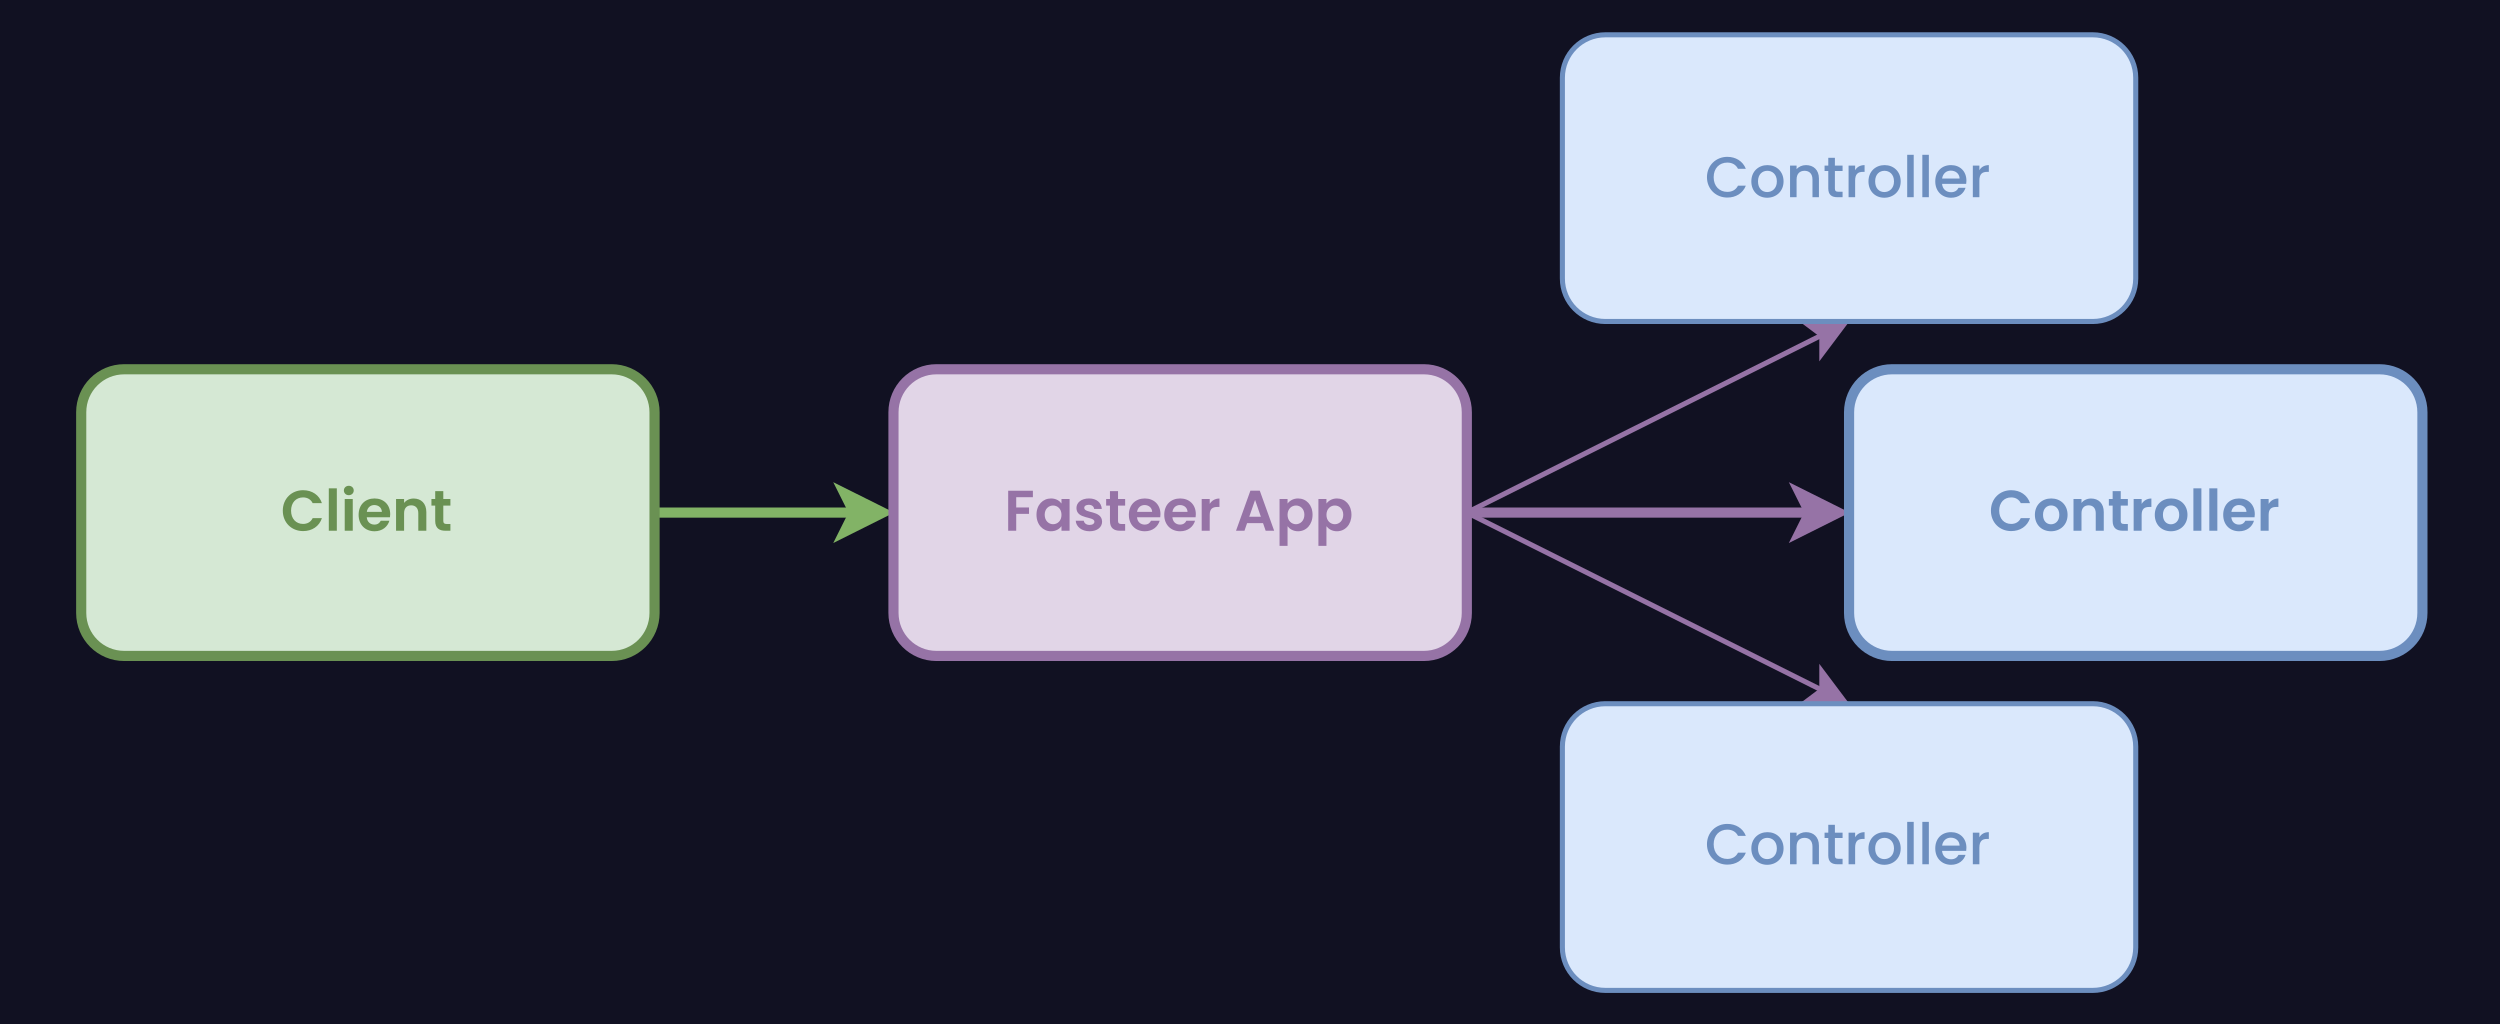
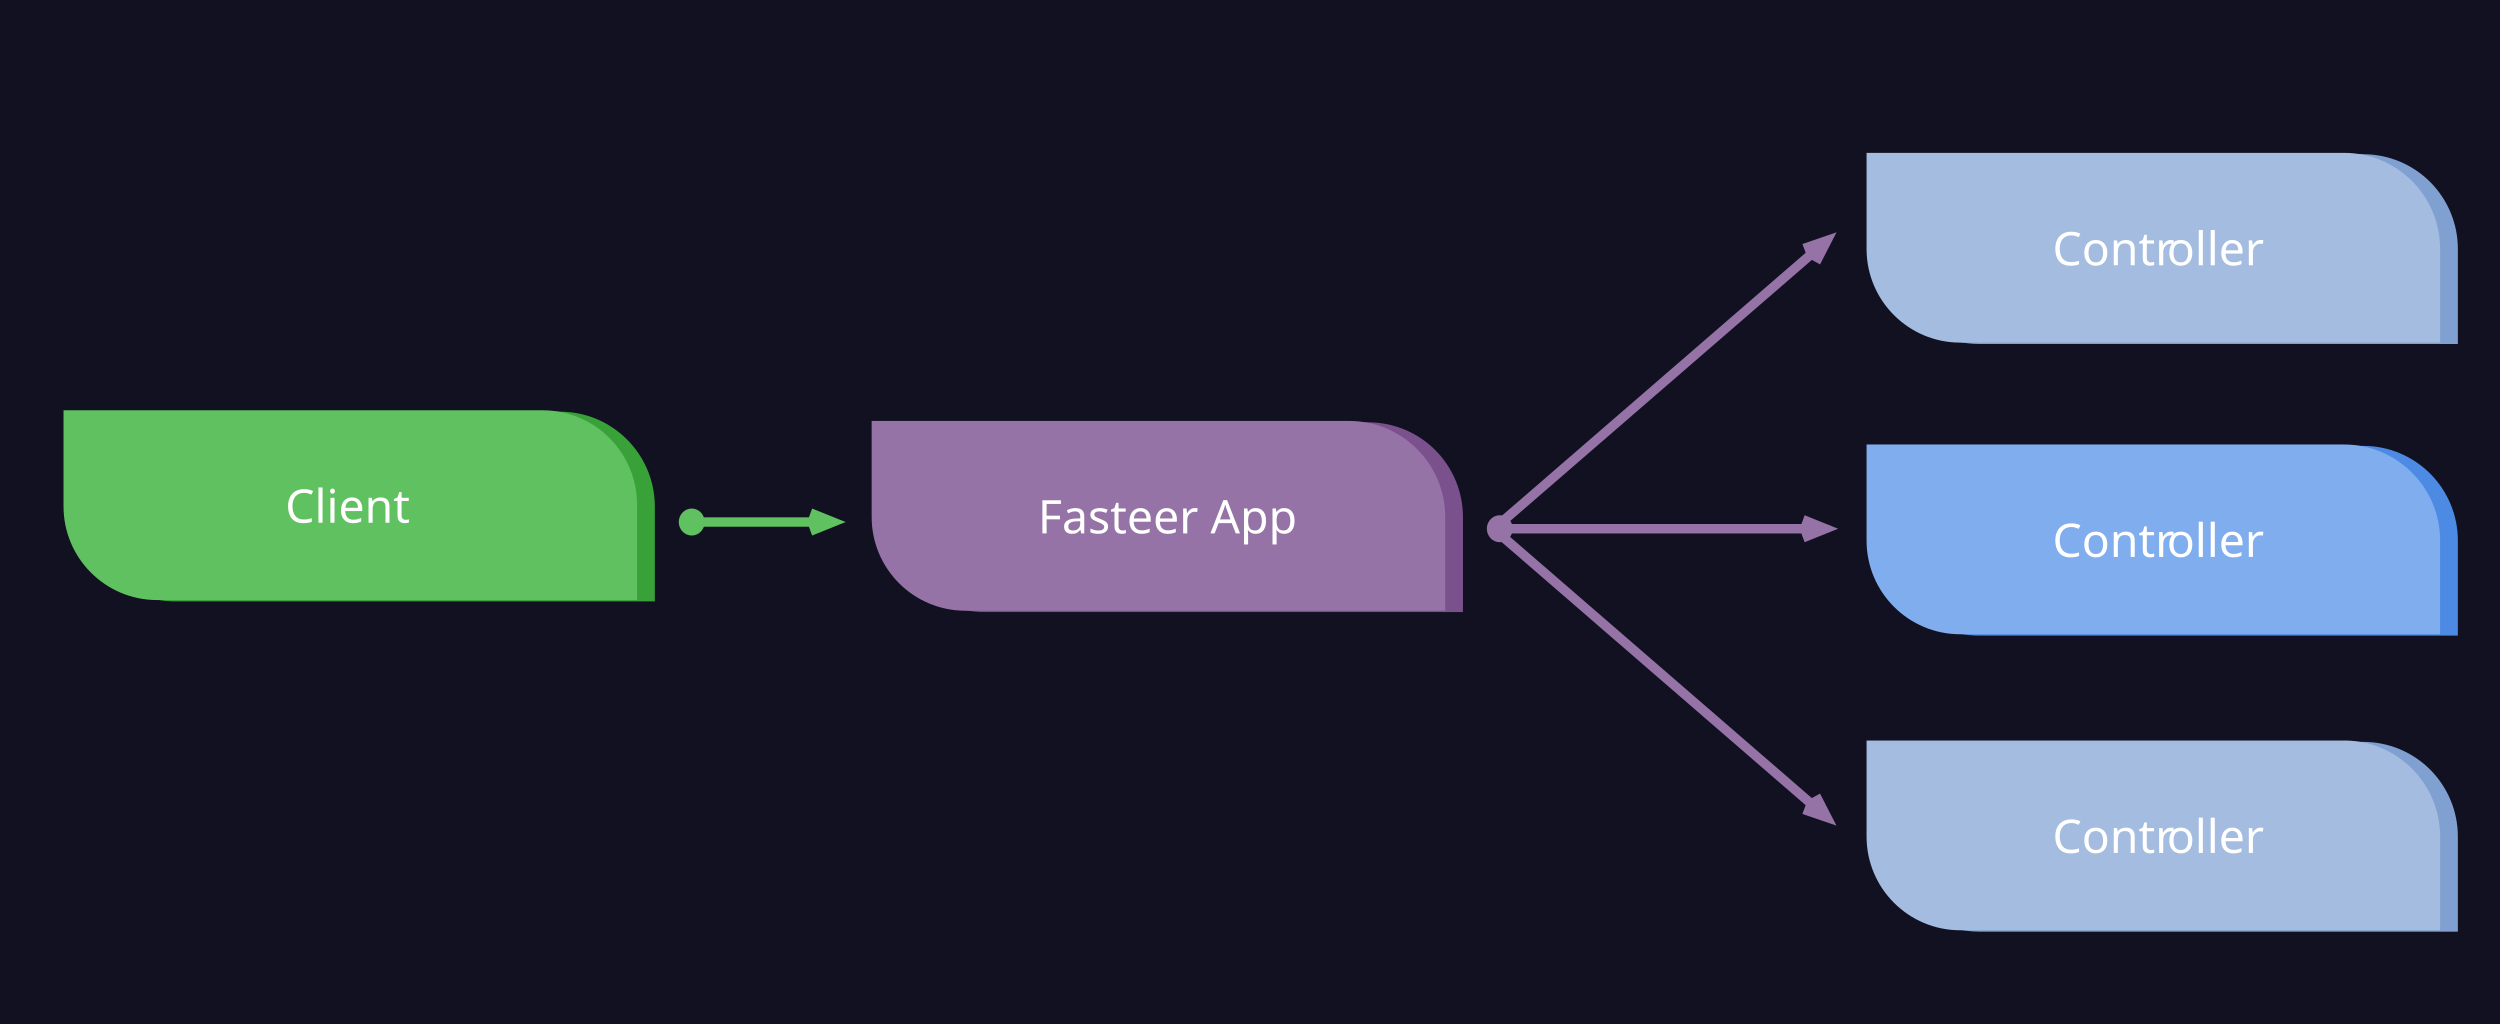
- <svg xmlns="http://www.w3.org/2000/svg" viewBox="0 0 862 353" width="862" height="353">
-   <style>
- 		tspan { white-space:pre }
- 		.shp0 { fill: #111122 } 
- 		.shp1 { fill: none;stroke: #82b366;stroke-width: 3.5 } 
- 		.shp2 { fill: #82b366;stroke: #82b366;stroke-width: 3.5 } 
- 		.shp3 { fill: #d5e8d4;stroke: #6a9153;stroke-width: 3.5 } 
- 		.shp4 { fill: none;stroke: #9673a6;stroke-width: 3.5 } 
- 		.shp5 { fill: #9673a6;stroke: #9673a6;stroke-width: 3.5 } 
- 		.shp6 { fill: #e1d5e7;stroke: #9673a6;stroke-width: 3.5 } 
- 		.shp7 { fill: #dae8fc;stroke: #6c8ebf;stroke-width: 3.5 } 
- 		.shp8 { fill: none;stroke: #9673a6;stroke-width: 1.75 } 
- 		.shp9 { fill: #9673a6;stroke: #9673a6;stroke-width: 1.75 } 
- 		.shp10 { fill: #dae8fc;stroke: #6c8ebf;stroke-width: 1.75 } 
- 	</style>
-   <path id=" " class="shp0" d="M-8 -18L872 -18L872 370L-8 370L-8 -18Z" />
-   <g id="Layer">
-     <path id="Layer" class="shp1" d="M225.69 176.74L294.5 176.74" />
-     <path id="Layer" class="shp2" d="M304.39 176.74L291.21 183.33L294.5 176.74L291.21 170.16L304.39 176.74Z" />
-     <path id="Layer" class="shp3" d="M42.83 127.32L210.87 127.32C219.07 127.32 225.69 133.95 225.69 142.15L225.69 211.34C225.69 219.54 219.07 226.17 210.87 226.17L42.83 226.17C34.63 226.17 28 219.54 28 211.34L28 142.15C28 133.95 34.63 127.32 42.83 127.32Z" />
-     <g id="Layer">
-       <g id="Layer">
-         <path id="Client " fill="#6a9153" d="M97.51 176.08C97.51 180.21 100.54 183.12 104.51 183.12C107.58 183.12 110.07 181.5 111 178.65L107.81 178.65C107.16 180 105.97 180.65 104.49 180.65C102.08 180.65 100.36 178.87 100.36 176.08C100.36 173.27 102.08 171.51 104.49 171.51C105.97 171.51 107.16 172.17 107.81 173.49L111 173.49C110.07 170.66 107.58 169.02 104.51 169.02C100.54 169.02 97.51 171.95 97.51 176.08ZM113.37 183L116.14 183L116.14 168.37L113.37 168.37ZM118.86 183L121.63 183L121.63 172.05L118.86 172.05ZM120.27 170.74C121.24 170.74 121.97 170.03 121.97 169.12C121.97 168.21 121.24 167.5 120.27 167.5C119.28 167.5 118.57 168.21 118.57 169.12C118.57 170.03 119.28 170.74 120.27 170.74ZM129.06 174.14C130.49 174.14 131.63 175.05 131.67 176.5L126.48 176.5C126.69 174.99 127.74 174.14 129.06 174.14ZM134.26 179.56L131.28 179.56C130.92 180.29 130.27 180.88 129.08 180.88C127.7 180.88 126.59 179.98 126.46 178.35L134.46 178.35C134.52 178 134.54 177.64 134.54 177.29C134.54 174.02 132.31 171.87 129.14 171.87C125.9 171.87 123.65 174.06 123.65 177.52C123.65 180.96 125.96 183.18 129.14 183.18C131.85 183.18 133.67 181.58 134.26 179.56ZM144.23 183L147 183L147 176.57C147 173.55 145.18 171.89 142.63 171.89C141.22 171.89 140.04 172.48 139.33 173.41L139.33 172.05L136.56 172.05L136.56 183L139.33 183L139.33 176.95C139.33 175.19 140.29 174.24 141.8 174.24C143.26 174.24 144.23 175.19 144.23 176.95ZM150.06 179.6C150.06 182.11 151.46 183 153.56 183L155.3 183L155.3 180.67L154.01 180.67C153.14 180.67 152.85 180.35 152.85 179.62L152.85 174.32L155.3 174.32L155.3 172.05L152.85 172.05L152.85 169.34L150.06 169.34L150.06 172.05L148.76 172.05L148.76 174.32L150.06 174.32Z" />
-       </g>
+ <svg xmlns="http://www.w3.org/2000/svg" width="100%" height="100%" viewBox="0 0 862 353" version="1.1" xml:space="preserve" style="fill-rule:evenodd;clip-rule:evenodd;stroke-linejoin:round;stroke-miterlimit:2;">
+   <rect id="_-" x="-8" y="-18" width="880" height="388" style="fill:rgb(17,17,34);fill-rule:nonzero;" />
+   <g id="client" transform="matrix(1,0,0,1,-9.18975,-80.8698)">
+     <g transform="matrix(1,0,0,1,9.52794,79.3995)">
+       <path d="M225.446,176.148C225.446,158.067 210.789,143.41 192.708,143.41C136.514,143.41 27.683,143.41 27.683,143.41L27.683,176.442C27.683,185.034 31.096,193.275 37.172,199.351C43.248,205.427 51.489,208.841 60.082,208.841C116.176,208.841 225.446,208.841 225.446,208.841L225.446,176.148Z" style="fill:rgb(56,161,56);" />
    </g>
-     <path id="Layer" class="shp4" d="M505.76 176.74L623.99 176.74" />
-     <path id="Layer" class="shp5" d="M633.88 176.74L620.7 183.33L623.99 176.74L620.7 170.16L633.88 176.74Z" />
-     <path id="Layer" class="shp6" d="M322.89 127.32L490.93 127.32C499.13 127.32 505.76 133.95 505.76 142.15L505.76 211.34C505.76 219.54 499.13 226.17 490.93 226.17L322.89 226.17C314.69 226.17 308.07 219.54 308.07 211.34L308.07 142.15C308.07 133.95 314.69 127.32 322.89 127.32Z" />
-     <g id="Layer">
-       <g id="Layer">
-         <path id="Fasteer App " fill="#9673a6" d="M347.62 183L350.39 183L350.39 177.17L354.8 177.17L354.8 174.97L350.39 174.97L350.39 171.43L356.14 171.43L356.14 169.2L347.62 169.2ZM357.38 177.48C357.38 180.9 359.6 183.18 362.37 183.18C364.11 183.18 365.35 182.35 366 181.4L366 183L368.79 183L368.79 172.05L366 172.05L366 173.61C365.35 172.7 364.15 171.87 362.39 171.87C359.6 171.87 357.38 174.06 357.38 177.48ZM366 177.52C366 179.6 364.62 180.75 363.1 180.75C361.62 180.75 360.21 179.56 360.21 177.48C360.21 175.41 361.62 174.3 363.1 174.3C364.62 174.3 366 175.45 366 177.52ZM380 179.88C379.92 175.86 373.85 177.11 373.85 175.11C373.85 174.48 374.39 174.06 375.41 174.06C376.5 174.06 377.17 174.64 377.25 175.49L379.9 175.49C379.74 173.31 378.14 171.87 375.49 171.87C372.79 171.87 371.16 173.33 371.16 175.15C371.16 179.16 377.35 177.92 377.35 179.88C377.35 180.51 376.76 181 375.67 181C374.56 181 373.79 180.37 373.69 179.54L370.91 179.54C371.03 181.58 372.94 183.18 375.69 183.18C378.36 183.18 380 181.75 380 179.88ZM382.71 179.6C382.71 182.11 384.11 183 386.21 183L387.95 183L387.95 180.67L386.66 180.67C385.79 180.67 385.5 180.35 385.5 179.62L385.5 174.32L387.95 174.32L387.95 172.05L385.5 172.05L385.5 169.34L382.71 169.34L382.71 172.05L381.4 172.05L381.4 174.32L382.71 174.32ZM394.65 174.14C396.07 174.14 397.22 175.05 397.26 176.5L392.06 176.5C392.28 174.99 393.33 174.14 394.65 174.14ZM399.85 179.56L396.86 179.56C396.51 180.29 395.86 180.88 394.67 180.88C393.29 180.88 392.18 179.98 392.04 178.35L400.05 178.35C400.11 178 400.13 177.64 400.13 177.29C400.13 174.02 397.89 171.87 394.73 171.87C391.49 171.87 389.23 174.06 389.23 177.52C389.23 180.96 391.55 183.18 394.73 183.18C397.44 183.18 399.26 181.58 399.85 179.56ZM406.85 174.14C408.27 174.14 409.42 175.05 409.46 176.5L404.26 176.5C404.48 174.99 405.52 174.14 406.85 174.14ZM412.05 179.56L409.06 179.56C408.71 180.29 408.05 180.88 406.87 180.88C405.48 180.88 404.38 179.98 404.24 178.35L412.24 178.35C412.3 178 412.32 177.64 412.32 177.29C412.32 174.02 410.09 171.87 406.93 171.87C403.68 171.87 401.43 174.06 401.43 177.52C401.43 180.96 403.74 183.18 406.93 183.18C409.64 183.18 411.45 181.58 412.05 179.56ZM417.11 177.54C417.11 175.43 418.1 174.8 419.74 174.8L420.47 174.8L420.47 171.89C418.95 171.89 417.8 172.62 417.11 173.75L417.11 172.05L414.34 172.05L414.34 183L417.11 183ZM436.4 183L439.33 183L434.37 169.18L431.14 169.18L426.18 183L429.09 183L430 180.37L435.49 180.37ZM434.74 178.16L430.75 178.16L432.75 172.38ZM443.95 173.63L443.95 172.05L441.19 172.05L441.19 188.22L443.95 188.22L443.95 181.44C444.63 182.33 445.85 183.18 447.57 183.18C450.38 183.18 452.57 180.9 452.57 177.48C452.57 174.06 450.38 171.87 447.57 171.87C445.87 171.87 444.61 172.7 443.95 173.63ZM449.75 177.48C449.75 179.56 448.34 180.75 446.84 180.75C445.36 180.75 443.95 179.6 443.95 177.52C443.95 175.45 445.36 174.3 446.84 174.3C448.34 174.3 449.75 175.41 449.75 177.48ZM457.36 173.63L457.36 172.05L454.59 172.05L454.59 188.22L457.36 188.22L457.36 181.44C458.03 182.33 459.26 183.18 460.98 183.18C463.78 183.18 465.98 180.9 465.98 177.48C465.98 174.06 463.78 171.87 460.98 171.87C459.28 171.87 458.01 172.7 457.36 173.63ZM463.15 177.48C463.15 179.56 461.75 180.75 460.24 180.75C458.76 180.75 457.36 179.6 457.36 177.52C457.36 175.45 458.76 174.3 460.24 174.3C461.75 174.3 463.15 175.41 463.15 177.48Z" />
-       </g>
+     <g transform="matrix(1,0,0,1,3.41124,78.929)">
+       <path d="M225.446,175.971C225.446,167.335 222.016,159.053 215.909,152.947C209.803,146.84 201.521,143.41 192.885,143.41C136.742,143.41 27.683,143.41 27.683,143.41L27.683,176.559C27.683,194.388 42.136,208.841 59.964,208.841L225.446,208.841L225.446,175.971Z" style="fill:rgb(96,193,96);" />
    </g>
-     <path id="Layer" class="shp7" d="M652.38 127.32L820.42 127.32C828.62 127.32 835.25 133.95 835.25 142.15L835.25 211.34C835.25 219.54 828.62 226.17 820.42 226.17L652.38 226.17C644.18 226.17 637.56 219.54 637.56 211.34L637.56 142.15C637.56 133.95 644.18 127.32 652.38 127.32Z" />
-     <g id="Layer">
-       <g id="Layer">
-         <path id="Controller " fill="#6c8ebf" d="M686.47 176.08C686.47 180.21 689.49 183.12 693.47 183.12C696.53 183.12 699.02 181.5 699.95 178.65L696.77 178.65C696.12 180 694.93 180.65 693.45 180.65C691.04 180.65 689.32 178.87 689.32 176.08C689.32 173.27 691.04 171.51 693.45 171.51C694.93 171.51 696.12 172.17 696.77 173.49L699.95 173.49C699.02 170.66 696.53 169.02 693.47 169.02C689.49 169.02 686.47 171.95 686.47 176.08ZM712.9 177.52C712.9 174.06 710.43 171.87 707.27 171.87C704.1 171.87 701.63 174.06 701.63 177.52C701.63 180.96 704.02 183.18 707.19 183.18C710.37 183.18 712.9 180.96 712.9 177.52ZM704.44 177.52C704.44 175.33 705.76 174.28 707.23 174.28C708.69 174.28 710.05 175.33 710.05 177.52C710.05 179.7 708.65 180.77 707.19 180.77C705.7 180.77 704.44 179.7 704.44 177.52ZM722.61 183L725.38 183L725.38 176.57C725.38 173.55 723.56 171.89 721.01 171.89C719.6 171.89 718.42 172.48 717.7 173.41L717.7 172.05L714.94 172.05L714.94 183L717.7 183L717.7 176.95C717.7 175.19 718.67 174.24 720.18 174.24C721.64 174.24 722.61 175.19 722.61 176.95ZM728.44 179.6C728.44 182.11 729.84 183 731.94 183L733.68 183L733.68 180.67L732.39 180.67C731.52 180.67 731.23 180.35 731.23 179.62L731.23 174.32L733.68 174.32L733.68 172.05L731.23 172.05L731.23 169.34L728.44 169.34L728.44 172.05L727.13 172.05L727.13 174.32L728.44 174.32ZM738.44 177.54C738.44 175.43 739.43 174.8 741.07 174.8L741.8 174.8L741.8 171.89C740.28 171.89 739.14 172.62 738.44 173.75L738.44 172.05L735.68 172.05L735.68 183L738.44 183ZM754.24 177.52C754.24 174.06 751.77 171.87 748.6 171.87C745.44 171.87 742.97 174.06 742.97 177.52C742.97 180.96 745.36 183.18 748.53 183.18C751.71 183.18 754.24 180.96 754.24 177.52ZM745.78 177.52C745.78 175.33 747.1 174.28 748.57 174.28C750.03 174.28 751.39 175.33 751.39 177.52C751.39 179.7 749.99 180.77 748.53 180.77C747.04 180.77 745.78 179.7 745.78 177.52ZM756.28 183L759.04 183L759.04 168.37L756.28 168.37ZM761.77 183L764.54 183L764.54 168.37L761.77 168.37ZM771.97 174.14C773.4 174.14 774.54 175.05 774.58 176.5L769.38 176.5C769.6 174.99 770.65 174.14 771.97 174.14ZM777.17 179.56L774.19 179.56C773.83 180.29 773.18 180.88 771.99 180.88C770.61 180.88 769.5 179.98 769.36 178.35L777.37 178.35C777.43 178 777.45 177.64 777.45 177.29C777.45 174.02 775.21 171.87 772.05 171.87C768.81 171.87 766.56 174.06 766.56 177.52C766.56 180.96 768.87 183.18 772.05 183.18C774.76 183.18 776.58 181.58 777.17 179.56ZM782.23 177.54C782.23 175.43 783.22 174.8 784.86 174.8L785.59 174.8L785.59 171.89C784.07 171.89 782.92 172.62 782.23 173.75L782.23 172.05L779.46 172.05L779.46 183L782.23 183Z" />
-       </g>
-     </g>
-     <path id="Layer" class="shp8" d="M505.76 176.74L628.17 115.54" />
-     <path id="Layer" class="shp9" d="M635.91 111.67L628.17 121.98L628.17 115.54L623.01 111.67L635.91 111.67Z" />
-     <path id="Layer" class="shp8" d="M505.76 176.74L628.17 237.95" />
-     <path id="Layer" class="shp9" d="M635.91 241.82L623.01 241.82L628.17 237.95L628.17 231.51L635.91 241.82Z" />
-     <path id="Layer" class="shp10" d="M553.54 242.64L721.58 242.64C729.78 242.64 736.4 249.27 736.4 257.47L736.4 326.66C736.4 334.86 729.78 341.49 721.58 341.49L553.54 341.49C545.34 341.49 538.71 334.86 538.71 326.66L538.71 257.47C538.71 249.27 545.34 242.64 553.54 242.64Z" />
-     <g id="Layer">
-       <g id="Layer">
-         <path id="Controller " fill="#6c8ebf" d="M588.56 291.1C588.56 295.23 591.7 298.12 595.58 298.12C598.45 298.12 600.92 296.7 601.97 294.01L599.26 294.01C598.53 295.47 597.22 296.16 595.58 296.16C592.85 296.16 590.87 294.2 590.87 291.1C590.87 288 592.85 286.06 595.58 286.06C597.22 286.06 598.53 286.75 599.26 288.21L601.97 288.21C600.92 285.53 598.45 284.08 595.58 284.08C591.7 284.08 588.56 286.99 588.56 291.1ZM614.97 292.54C614.97 289.12 612.52 286.93 609.42 286.93C606.31 286.93 603.86 289.12 603.86 292.54C603.86 295.96 606.22 298.18 609.32 298.18C612.44 298.18 614.97 295.96 614.97 292.54ZM606.16 292.54C606.16 290.07 607.68 288.89 609.38 288.89C611.06 288.89 612.66 290.07 612.66 292.54C612.66 295.01 611 296.22 609.32 296.22C607.62 296.22 606.16 295.01 606.16 292.54ZM624.94 298L627.17 298L627.17 291.57C627.17 288.53 625.25 286.93 622.7 286.93C621.4 286.93 620.19 287.46 619.46 288.35L619.46 287.11L617.21 287.11L617.21 298L619.46 298L619.46 291.91C619.46 289.91 620.55 288.89 622.21 288.89C623.85 288.89 624.94 289.91 624.94 291.91ZM630.39 294.98C630.39 297.19 631.6 298 633.54 298L635.32 298L635.32 296.12L633.93 296.12C632.98 296.12 632.67 295.79 632.67 294.98L632.67 288.95L635.32 288.95L635.32 287.11L632.67 287.11L632.67 284.4L630.39 284.4L630.39 287.11L629.11 287.11L629.11 288.95L630.39 288.95ZM639.65 292.27C639.65 289.95 640.67 289.26 642.33 289.26L642.91 289.26L642.91 286.93C641.37 286.93 640.28 287.6 639.65 288.69L639.65 287.11L637.39 287.11L637.39 298L639.65 298ZM655.36 292.54C655.36 289.12 652.91 286.93 649.81 286.93C646.7 286.93 644.25 289.12 644.25 292.54C644.25 295.96 646.6 298.18 649.71 298.18C652.83 298.18 655.36 295.96 655.36 292.54ZM646.55 292.54C646.55 290.07 648.07 288.89 649.77 288.89C651.45 288.89 653.05 290.07 653.05 292.54C653.05 295.01 651.39 296.22 649.71 296.22C648.01 296.22 646.55 295.01 646.55 292.54ZM657.6 298L659.85 298L659.85 283.37L657.6 283.37ZM662.82 298L665.07 298L665.07 283.37L662.82 283.37ZM672.62 288.83C674.3 288.83 675.63 289.89 675.67 291.57L669.64 291.57C669.87 289.86 671.1 288.83 672.62 288.83ZM677.72 294.76L675.29 294.76C674.87 295.61 674.1 296.28 672.72 296.28C671.06 296.28 669.77 295.19 669.62 293.39L677.94 293.39C678 293.02 678.02 292.66 678.02 292.29C678.02 289.08 675.82 286.93 672.72 286.93C669.5 286.93 667.28 289.12 667.28 292.54C667.28 295.96 669.6 298.18 672.72 298.18C675.39 298.18 677.11 296.66 677.72 294.76ZM682.49 292.27C682.49 289.95 683.51 289.26 685.17 289.26L685.75 289.26L685.75 286.93C684.21 286.93 683.12 287.6 682.49 288.69L682.49 287.11L680.23 287.11L680.23 298L682.49 298Z" />
-       </g>
-     </g>
-     <path id="Layer" class="shp10" d="M553.54 12L721.58 12C729.78 12 736.4 18.63 736.4 26.83L736.4 96.02C736.4 104.22 729.78 110.85 721.58 110.85L553.54 110.85C545.34 110.85 538.71 104.22 538.71 96.02L538.71 26.83C538.71 18.63 545.34 12 553.54 12Z" />
-     <g id="Layer">
-       <g id="Layer">
-         <path id="Controller " fill="#6c8ebf" d="M588.56 61.1C588.56 65.23 591.7 68.12 595.58 68.12C598.45 68.12 600.92 66.7 601.97 64.01L599.26 64.01C598.53 65.47 597.22 66.16 595.58 66.16C592.85 66.16 590.87 64.2 590.87 61.1C590.87 58 592.85 56.06 595.58 56.06C597.22 56.06 598.53 56.75 599.26 58.21L601.97 58.21C600.92 55.53 598.45 54.08 595.58 54.08C591.7 54.08 588.56 56.99 588.56 61.1ZM614.97 62.54C614.97 59.12 612.52 56.93 609.42 56.93C606.31 56.93 603.86 59.12 603.86 62.54C603.86 65.96 606.22 68.18 609.32 68.18C612.44 68.18 614.97 65.96 614.97 62.54ZM606.16 62.54C606.16 60.07 607.68 58.89 609.38 58.89C611.06 58.89 612.66 60.07 612.66 62.54C612.66 65.01 611 66.22 609.32 66.22C607.62 66.22 606.16 65.01 606.16 62.54ZM624.94 68L627.17 68L627.17 61.57C627.17 58.53 625.25 56.93 622.7 56.93C621.4 56.93 620.19 57.46 619.46 58.35L619.46 57.11L617.21 57.11L617.21 68L619.46 68L619.46 61.91C619.46 59.91 620.55 58.89 622.21 58.89C623.85 58.89 624.94 59.91 624.94 61.91ZM630.39 64.98C630.39 67.19 631.6 68 633.54 68L635.32 68L635.32 66.12L633.93 66.12C632.98 66.12 632.67 65.79 632.67 64.98L632.67 58.95L635.32 58.95L635.32 57.11L632.67 57.11L632.67 54.4L630.39 54.4L630.39 57.11L629.11 57.11L629.11 58.95L630.39 58.95ZM639.65 62.27C639.65 59.95 640.67 59.26 642.33 59.26L642.91 59.26L642.91 56.93C641.37 56.93 640.28 57.6 639.65 58.69L639.65 57.11L637.39 57.11L637.39 68L639.65 68ZM655.36 62.54C655.36 59.12 652.91 56.93 649.81 56.93C646.7 56.93 644.25 59.12 644.25 62.54C644.25 65.96 646.6 68.18 649.71 68.18C652.83 68.18 655.36 65.96 655.36 62.54ZM646.55 62.54C646.55 60.07 648.07 58.89 649.77 58.89C651.45 58.89 653.05 60.07 653.05 62.54C653.05 65.01 651.39 66.22 649.71 66.22C648.01 66.22 646.55 65.01 646.55 62.54ZM657.6 68L659.85 68L659.85 53.37L657.6 53.37ZM662.82 68L665.07 68L665.07 53.37L662.82 53.37ZM672.62 58.83C674.3 58.83 675.63 59.89 675.67 61.57L669.64 61.57C669.87 59.86 671.1 58.83 672.62 58.83ZM677.72 64.76L675.29 64.76C674.87 65.61 674.1 66.28 672.72 66.28C671.06 66.28 669.77 65.19 669.62 63.39L677.94 63.39C678 63.02 678.02 62.66 678.02 62.29C678.02 59.08 675.82 56.93 672.72 56.93C669.5 56.93 667.28 59.12 667.28 62.54C667.28 65.96 669.6 68.18 672.72 68.18C675.39 68.18 677.11 66.66 677.72 64.76ZM682.49 62.27C682.49 59.95 683.51 59.26 685.17 59.26L685.75 59.26L685.75 56.93C684.21 56.93 683.12 57.6 682.49 58.69L682.49 57.11L680.23 57.11L680.23 68L682.49 68Z" />
-       </g>
+     <g transform="matrix(1.33222,0,0,1.33222,-61.993,-16.3)">
+       <text x="127.252px" y="208.224px" style="font-family:'Bahnschrift', sans-serif;font-size:12px;fill:white;">Client</text>
    </g>
  </g>
-   <g id="Layer">
-     <g id="Layer">
- 		</g>
-     <g id="Layer">
- 		</g>
+   <g id="arrow" transform="matrix(0.572013,0,0,1.05461,100.446,-3.18399)">
+     <path d="M248.664,175.239C247.524,176.963 244.609,178.106 241.351,178.106C237.042,178.106 233.544,176.13 233.544,173.695C233.544,171.261 237.042,169.284 241.351,169.284C244.609,169.284 247.524,170.427 248.664,172.151L311.995,172.151L313.947,169.284L334.116,173.695L313.947,178.106L311.995,175.239L248.664,175.239Z" style="fill:rgb(96,193,96);" />
+   </g>
+   <g id="fasteer-app-" transform="matrix(1,0,0,1,269.451,-77.1939)">
+     <g transform="matrix(1,0,0,1,9.52794,79.3995)">
+       <path d="M225.446,176.051C225.446,167.394 222.007,159.092 215.886,152.97C209.764,146.849 201.462,143.41 192.805,143.41C136.639,143.41 27.683,143.41 27.683,143.41L27.683,176.051C27.683,194.16 42.363,208.841 60.472,208.841L225.446,208.841L225.446,176.051Z" style="fill:rgb(122,81,141);" />
+     </g>
+     <g transform="matrix(1,0,0,1,3.41124,78.929)">
+       <path d="M225.446,176.536C225.446,158.241 210.615,143.41 192.32,143.41C136.014,143.41 27.683,143.41 27.683,143.41L27.683,176.536C27.683,194.377 42.146,208.841 59.987,208.841L225.446,208.841L225.446,176.536Z" style="fill:rgb(150,115,166);" />
+     </g>
+     <g transform="matrix(1.33222,0,0,1.33222,-81.1077,-16.3)">
+       <text x="127.252px" y="208.224px" style="font-family:'Bahnschrift', sans-serif;font-size:12px;fill:white;">Fasteer App</text>
+     </g>
+   </g>
+   <g id="arrow1">
+     <g transform="matrix(1.20433,0,0,1.05461,231.393,-0.873201)">
+       <path d="M240.725,175.239C240.184,176.963 238.799,178.106 237.252,178.106C235.205,178.106 233.544,176.13 233.544,173.695C233.544,171.261 235.205,169.284 237.252,169.284C238.799,169.284 240.184,170.427 240.725,172.151L323.61,172.151L324.537,169.284L334.116,173.695L324.537,178.106L323.61,175.239L240.725,175.239Z" style="fill:rgb(150,115,166);" />
+     </g>
+     <g transform="matrix(1.17771,-1.01925,0.690143,0.79744,119.871,282.137)">
+       <path d="M233.544,175.239L233.544,172.151L325.992,172.151L326.709,169.284L334.116,173.695L326.709,178.106L325.992,175.239L233.544,175.239Z" style="fill:rgb(150,115,166);" />
+     </g>
+     <g transform="matrix(1.18086,1.02198,0.690143,-0.79744,118.804,81.7361)">
+       <path d="M233.544,175.239L233.544,172.151L326.014,172.151L326.729,169.284L334.116,173.695L326.729,178.106L326.014,175.239L233.544,175.239Z" style="fill:rgb(150,115,166);" />
+     </g>
+   </g>
+   <g id="controller-03-" transform="matrix(1,0,0,1,612.497,-69.0764)">
+     <g transform="matrix(1,0,0,1,9.52794,79.3995)">
+       <path d="M225.446,176.051C225.446,167.394 222.007,159.092 215.886,152.97C209.764,146.849 201.462,143.41 192.805,143.41C136.639,143.41 27.683,143.41 27.683,143.41L27.683,176.051C27.683,194.16 42.363,208.841 60.472,208.841L225.446,208.841L225.446,176.051Z" style="fill:rgb(76,138,228);" />
+     </g>
+     <g transform="matrix(1,0,0,1,3.41124,78.929)">
+       <path d="M225.446,176.536C225.446,158.241 210.615,143.41 192.32,143.41C136.014,143.41 27.683,143.41 27.683,143.41L27.683,176.536C27.683,194.377 42.146,208.841 59.987,208.841L225.446,208.841L225.446,176.536Z" style="fill:rgb(128,173,238);" />
+     </g>
+     <g transform="matrix(1.33222,0,0,1.33222,-74.3323,-16.3)">
+       <text x="127.252px" y="208.224px" style="font-family:'Bahnschrift', sans-serif;font-size:12px;fill:white;">Contr<tspan x="156.836px " y="208.224px ">o</tspan>ller</text>
+     </g>
+   </g>
+   <g id="controller-02" transform="matrix(1,0,0,1,612.497,32.9872)">
+     <g transform="matrix(1,0,0,1,9.52794,79.3995)">
+       <path d="M225.446,176.051C225.446,167.394 222.007,159.092 215.886,152.97C209.764,146.849 201.462,143.41 192.805,143.41C136.639,143.41 27.683,143.41 27.683,143.41L27.683,176.051C27.683,194.16 42.363,208.841 60.472,208.841L225.446,208.841L225.446,176.051Z" style="fill:rgb(127,160,208);" />
+     </g>
+     <g transform="matrix(1,0,0,1,3.41124,78.929)">
+       <path d="M225.446,176.536C225.446,158.241 210.615,143.41 192.32,143.41C136.014,143.41 27.683,143.41 27.683,143.41L27.683,176.536C27.683,194.377 42.146,208.841 59.987,208.841L225.446,208.841L225.446,176.536Z" style="fill:rgb(163,188,223);" />
+     </g>
+     <g transform="matrix(1.33222,0,0,1.33222,-74.3323,-16.3)">
+       <text x="127.252px" y="208.224px" style="font-family:'Bahnschrift', sans-serif;font-size:12px;fill:white;">Contr<tspan x="156.836px " y="208.224px ">o</tspan>ller</text>
+     </g>
+   </g>
+   <g id="controller-01" transform="matrix(1,0,0,1,612.497,-169.634)">
+     <g transform="matrix(1,0,0,1,9.52794,79.3995)">
+       <path d="M225.446,176.051C225.446,167.394 222.007,159.092 215.886,152.97C209.764,146.849 201.462,143.41 192.805,143.41C136.639,143.41 27.683,143.41 27.683,143.41L27.683,176.051C27.683,194.16 42.363,208.841 60.472,208.841L225.446,208.841L225.446,176.051Z" style="fill:rgb(127,160,208);" />
+     </g>
+     <g transform="matrix(1,0,0,1,3.41124,78.929)">
+       <path d="M225.446,176.536C225.446,158.241 210.615,143.41 192.32,143.41C136.014,143.41 27.683,143.41 27.683,143.41L27.683,176.536C27.683,194.377 42.146,208.841 59.987,208.841L225.446,208.841L225.446,176.536Z" style="fill:rgb(163,188,223);" />
+     </g>
+     <g transform="matrix(1.33222,0,0,1.33222,-74.3323,-16.3)">
+       <text x="127.252px" y="208.224px" style="font-family:'Bahnschrift', sans-serif;font-size:12px;fill:white;">Contr<tspan x="156.836px " y="208.224px ">o</tspan>ller</text>
+     </g>
  </g>
</svg>
